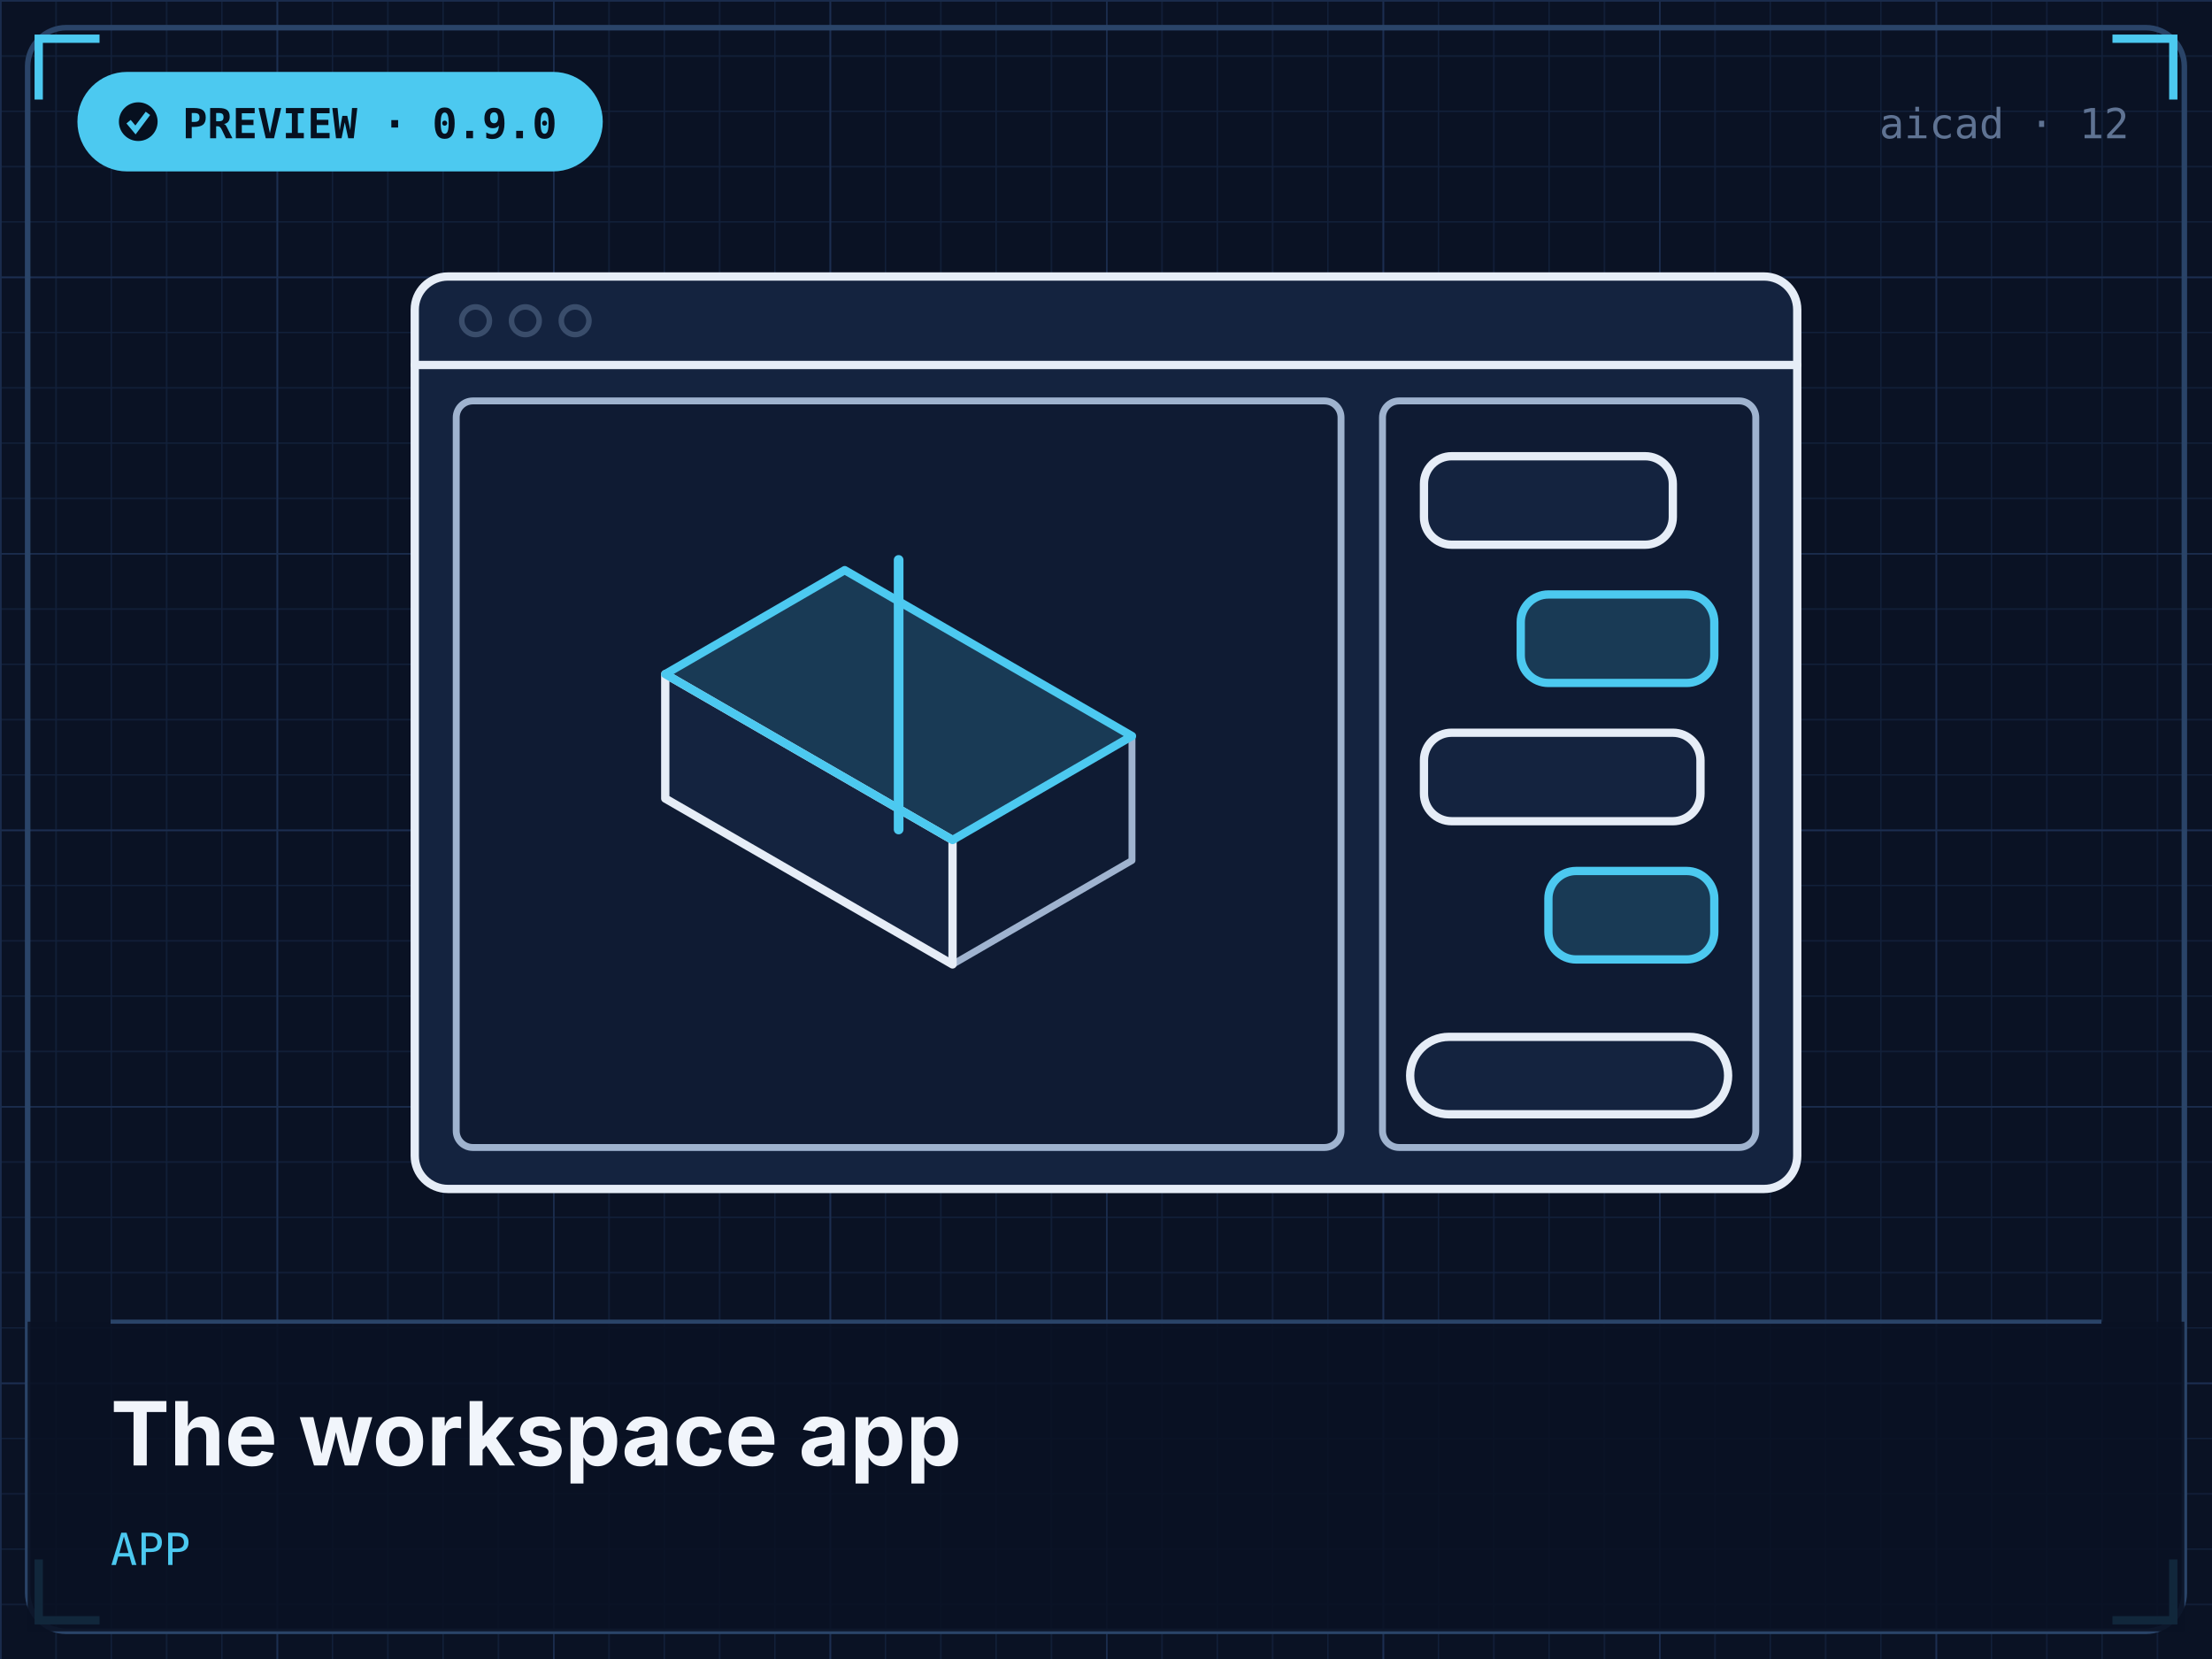
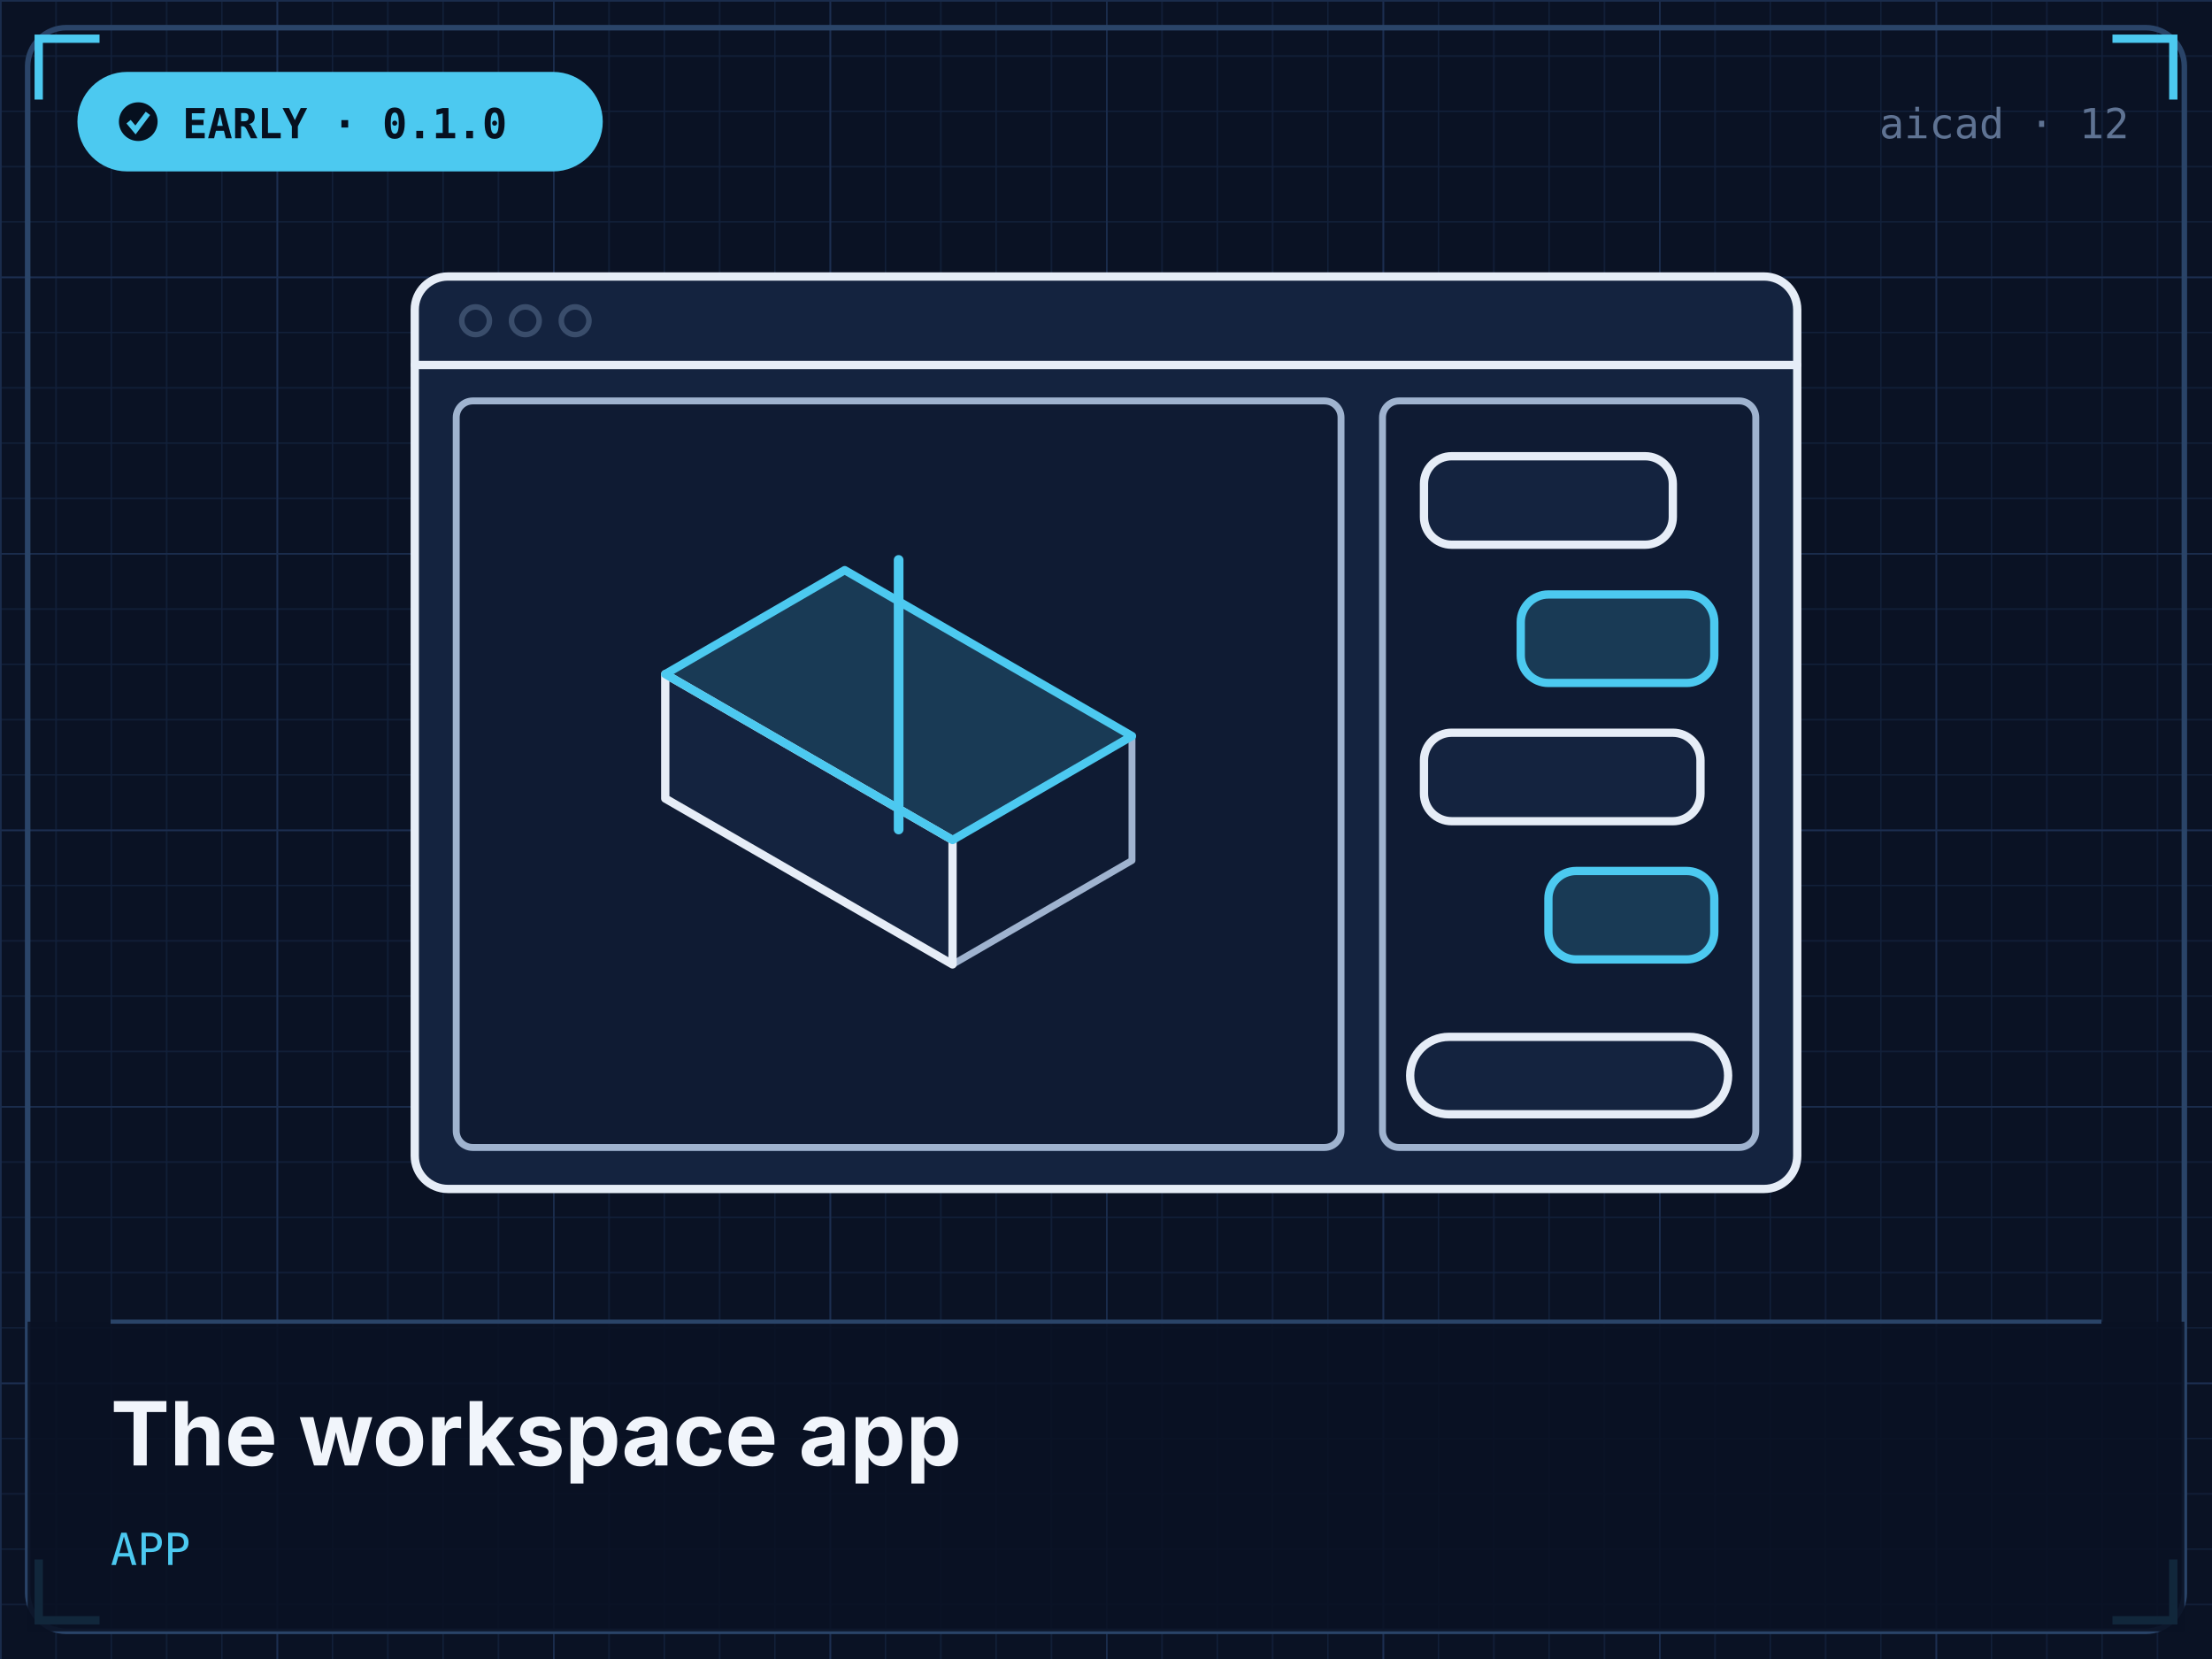
<svg xmlns="http://www.w3.org/2000/svg" width="800" height="600" viewBox="0 0 800 600" role="img" aria-label="The workspace app">
  <style>
.ln{fill:none;stroke:#e6edf7;stroke-width:3;stroke-linejoin:round;stroke-linecap:round}
.lf{fill:#14233f;stroke:#e6edf7;stroke-width:3;stroke-linejoin:round}
.lfi{fill:none;stroke:#14233f}
.lf2{fill:#0f1b33;stroke:#9fb3cf;stroke-width:2.5;stroke-linejoin:round}
.lf3{fill:#4cc9f0;fill-opacity:.35;stroke:#4cc9f0;stroke-width:3}
.fa{fill:#4cc9f0;fill-opacity:.18;stroke:#4cc9f0;stroke-width:3;stroke-linejoin:round}
.ac{fill:none;stroke:#4cc9f0;stroke-width:3.5;stroke-linecap:round;stroke-linejoin:round}
.ac-head{fill:#4cc9f0}
.af{fill:#4cc9f0}
.dm{stroke:#3a4d6b;stroke-width:2;fill:none}
.tl{fill:#e6edf7;font-family:'Inter','DejaVu Sans','Segoe UI',Arial,sans-serif;font-size:20px;font-weight:700}
.tm{fill:#4cc9f0;font-family:'JetBrains Mono','DejaVu Sans Mono',Consolas,monospace;font-size:16px}
.ts{fill:#9fb3cf;font-family:'Inter','DejaVu Sans','Segoe UI',Arial,sans-serif;font-size:14px}
.st-wip .lf,.st-wip .ln{stroke:#cbd5e1}
.st-next .lf{stroke:#4cc9f0;fill:#0f2440}
.st-next .ln{stroke:#4cc9f0}
.st-future .lf,.st-future .ln{stroke:#8aa0c0;stroke-dasharray:9 6}
.st-future .lf{fill:#101b31}
.st-future .lfi{stroke:#101b31;stroke-dasharray:none}
.st-next .lfi{stroke:#0f2440}
.st-future .lf2{stroke:#5f7393;stroke-dasharray:6 5}
.st-future .ac{stroke-opacity:.8}
.st-future .fa{fill-opacity:.09}
.mini text{display:none}
</style>
  <defs>
    <pattern id="gworkspaceapp" width="20" height="20" patternUnits="userSpaceOnUse">
      <path d="M20 0H0V20" fill="none" stroke="#12203a" stroke-width="1" />
    </pattern>
    <pattern id="Gworkspaceapp" width="100" height="100" patternUnits="userSpaceOnUse">
      <path d="M100 0H0V100" fill="none" stroke="#1a2c4c" stroke-width="1.2" />
    </pattern>
  </defs>
  <rect width="800" height="600" fill="#0a1224" />
  <rect width="800" height="600" fill="url(#gworkspaceapp)" />
  <rect width="800" height="600" fill="url(#Gworkspaceapp)" />
  <rect x="10" y="10" width="780" height="580" rx="14" fill="none" stroke="#2a4468" stroke-width="2" />
  <path d="M14,36 V14 H36" fill="none" stroke="#4cc9f0" stroke-width="3" />
  <path d="M786,36 V14 H764" fill="none" stroke="#4cc9f0" stroke-width="3" />
  <path d="M14,564 V586 H36" fill="none" stroke="#4cc9f0" stroke-width="3" />
  <path d="M786,564 V586 H764" fill="none" stroke="#4cc9f0" stroke-width="3" />
  <rect x="28" y="26" width="190.0" height="36" rx="18" fill="#4cc9f0" />
  <circle cx="50" cy="44" r="7" fill="#06101f" />
  <path d="M46.5,44 l2.5,3 l4.5,-6" stroke="#4cc9f0" stroke-width="2" fill="none" />
-   <text x="66" y="50" fill="#06101f" font-family="'JetBrains Mono','DejaVu Sans Mono',Consolas,monospace" font-size="15" font-weight="700">PREVIEW · 0.9.0</text>
+   <text x="66" y="50" fill="#06101f" font-family="'JetBrains Mono','DejaVu Sans Mono',Consolas,monospace" font-size="15" font-weight="700">EARLY · 0.1.0</text>
  <text x="770" y="50" text-anchor="end" fill="#5f7393" font-family="'JetBrains Mono','DejaVu Sans Mono',Consolas,monospace" font-size="15">aicad · 12</text>
  <g class="st-done">
    <rect class="lf" x="150" y="100" width="500" height="330" rx="12" />
    <line class="ln" x1="150" y1="132" x2="650" y2="132" />
    <circle class="dm" cx="172" cy="116" r="5" />
    <circle class="dm" cx="190" cy="116" r="5" />
    <circle class="dm" cx="208" cy="116" r="5" />
    <rect class="lf2" x="165" y="145" width="320" height="270" rx="6" />
    <polygon class="lf2" points="409.4,311.2 344.5,348.8 344.5,303.8 409.4,266.2" />
    <polygon class="lf" points="240.6,288.8 344.5,348.8 344.5,303.8 240.6,243.8" />
    <polygon class="fa" points="305.5,206.2 409.4,266.2 344.5,303.8 240.6,243.8" />
    <polyline class="ac" points="325,300 325,202.5" />
    <rect class="lf2" x="500" y="145" width="135" height="270" rx="6" />
    <rect class="lf" x="515" y="165" width="90" height="32" rx="10" />
    <rect class="fa" x="550" y="215" width="70" height="32" rx="10" />
    <rect class="lf" x="515" y="265" width="100" height="32" rx="10" />
    <rect class="fa" x="560" y="315" width="60" height="32" rx="10" />
    <rect class="lf" x="510" y="375" width="115" height="28" rx="14" />
  </g>
  <rect x="10" y="478" width="780" height="112" fill="#0a1224" fill-opacity=".88" />
  <line x1="40" y1="478" x2="760" y2="478" stroke="#2a4468" stroke-width="1.5" />
  <text x="40" y="530" fill="#f1f5fb" font-family="'Inter','DejaVu Sans','Segoe UI',Arial,sans-serif" font-size="32" font-weight="700">The workspace app</text>
  <text x="40" y="566" fill="#4cc9f0" font-family="'JetBrains Mono','DejaVu Sans Mono',Consolas,monospace" font-size="16">APP</text>
</svg>
